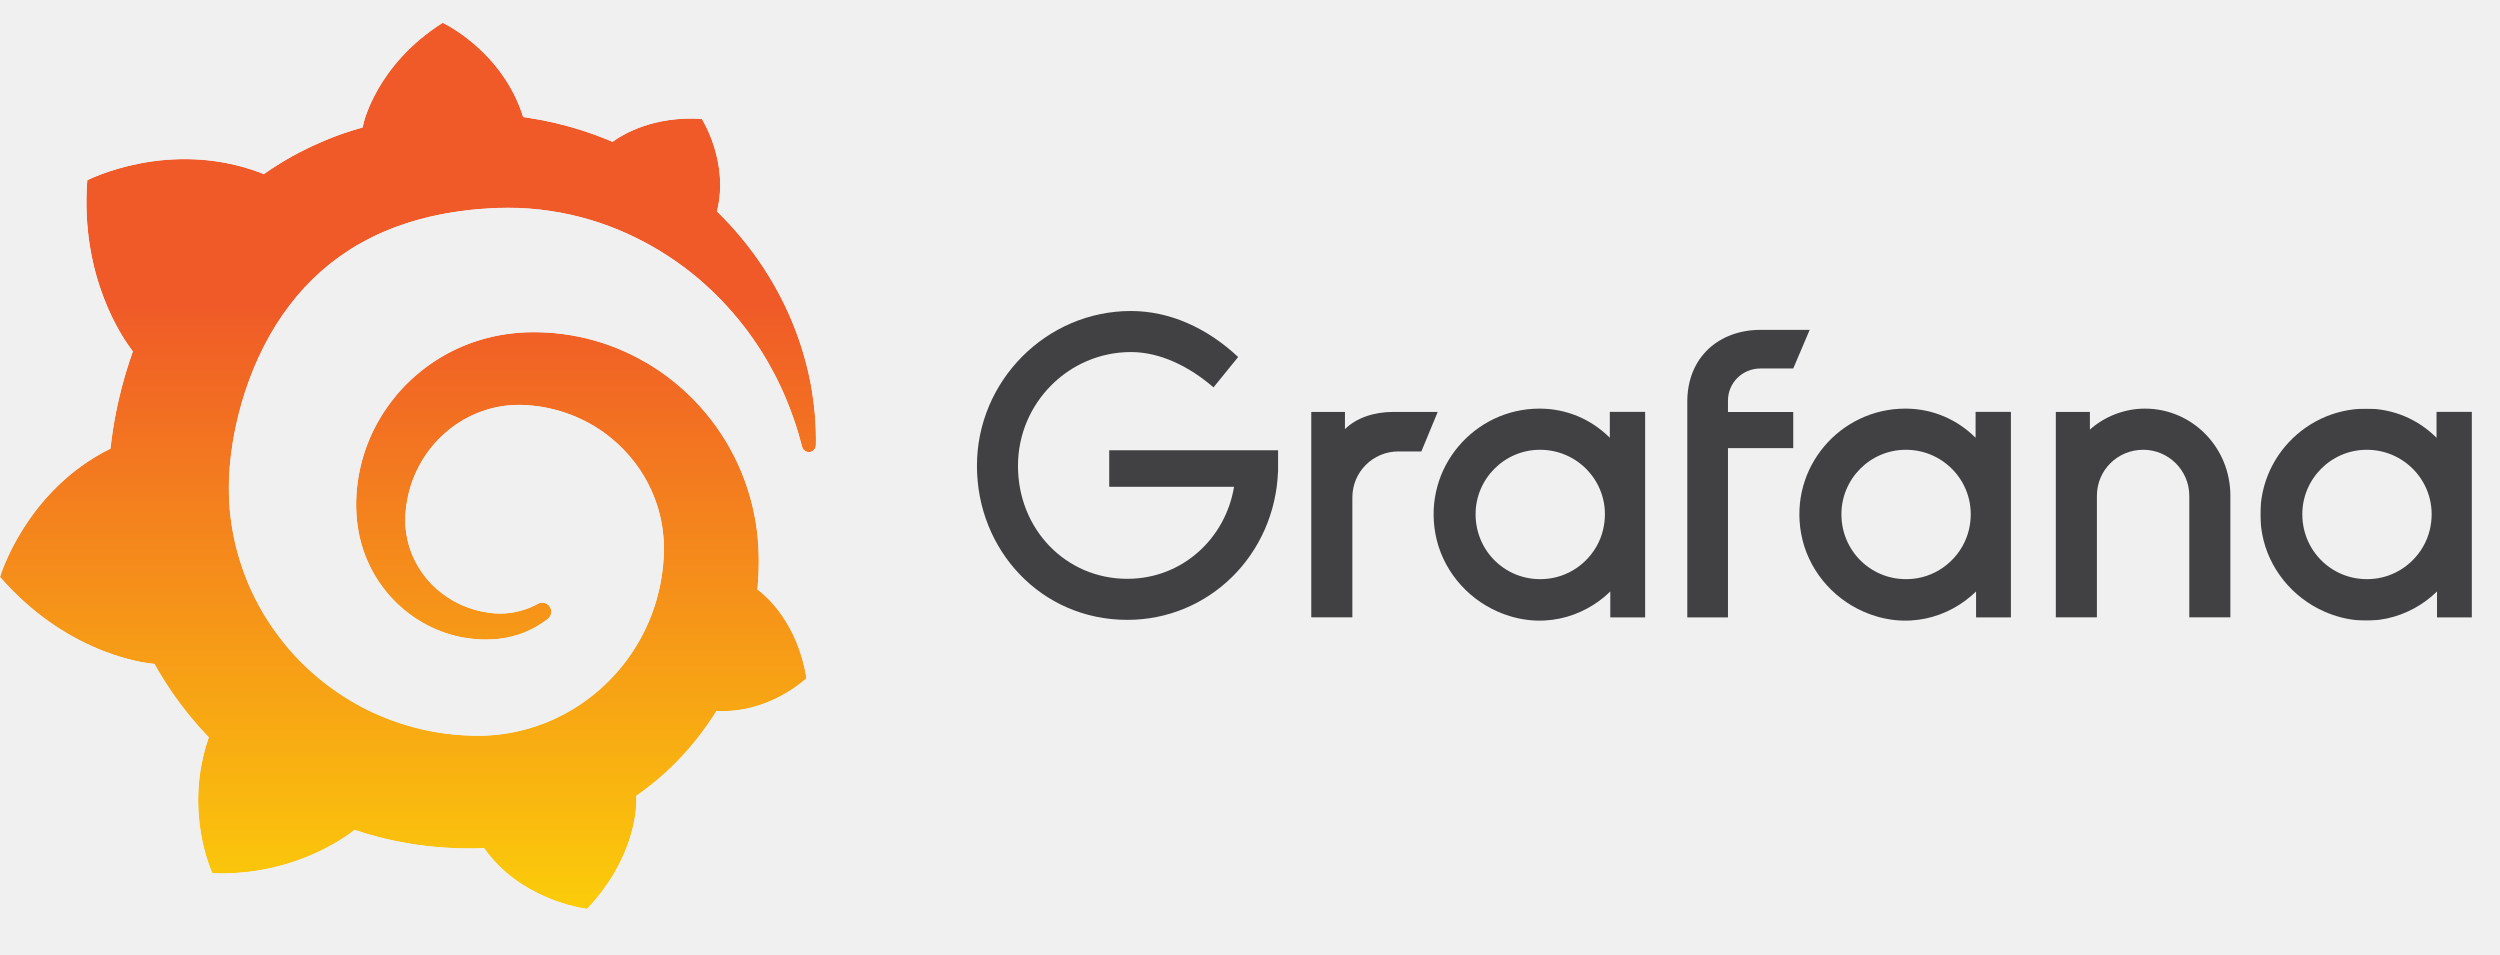
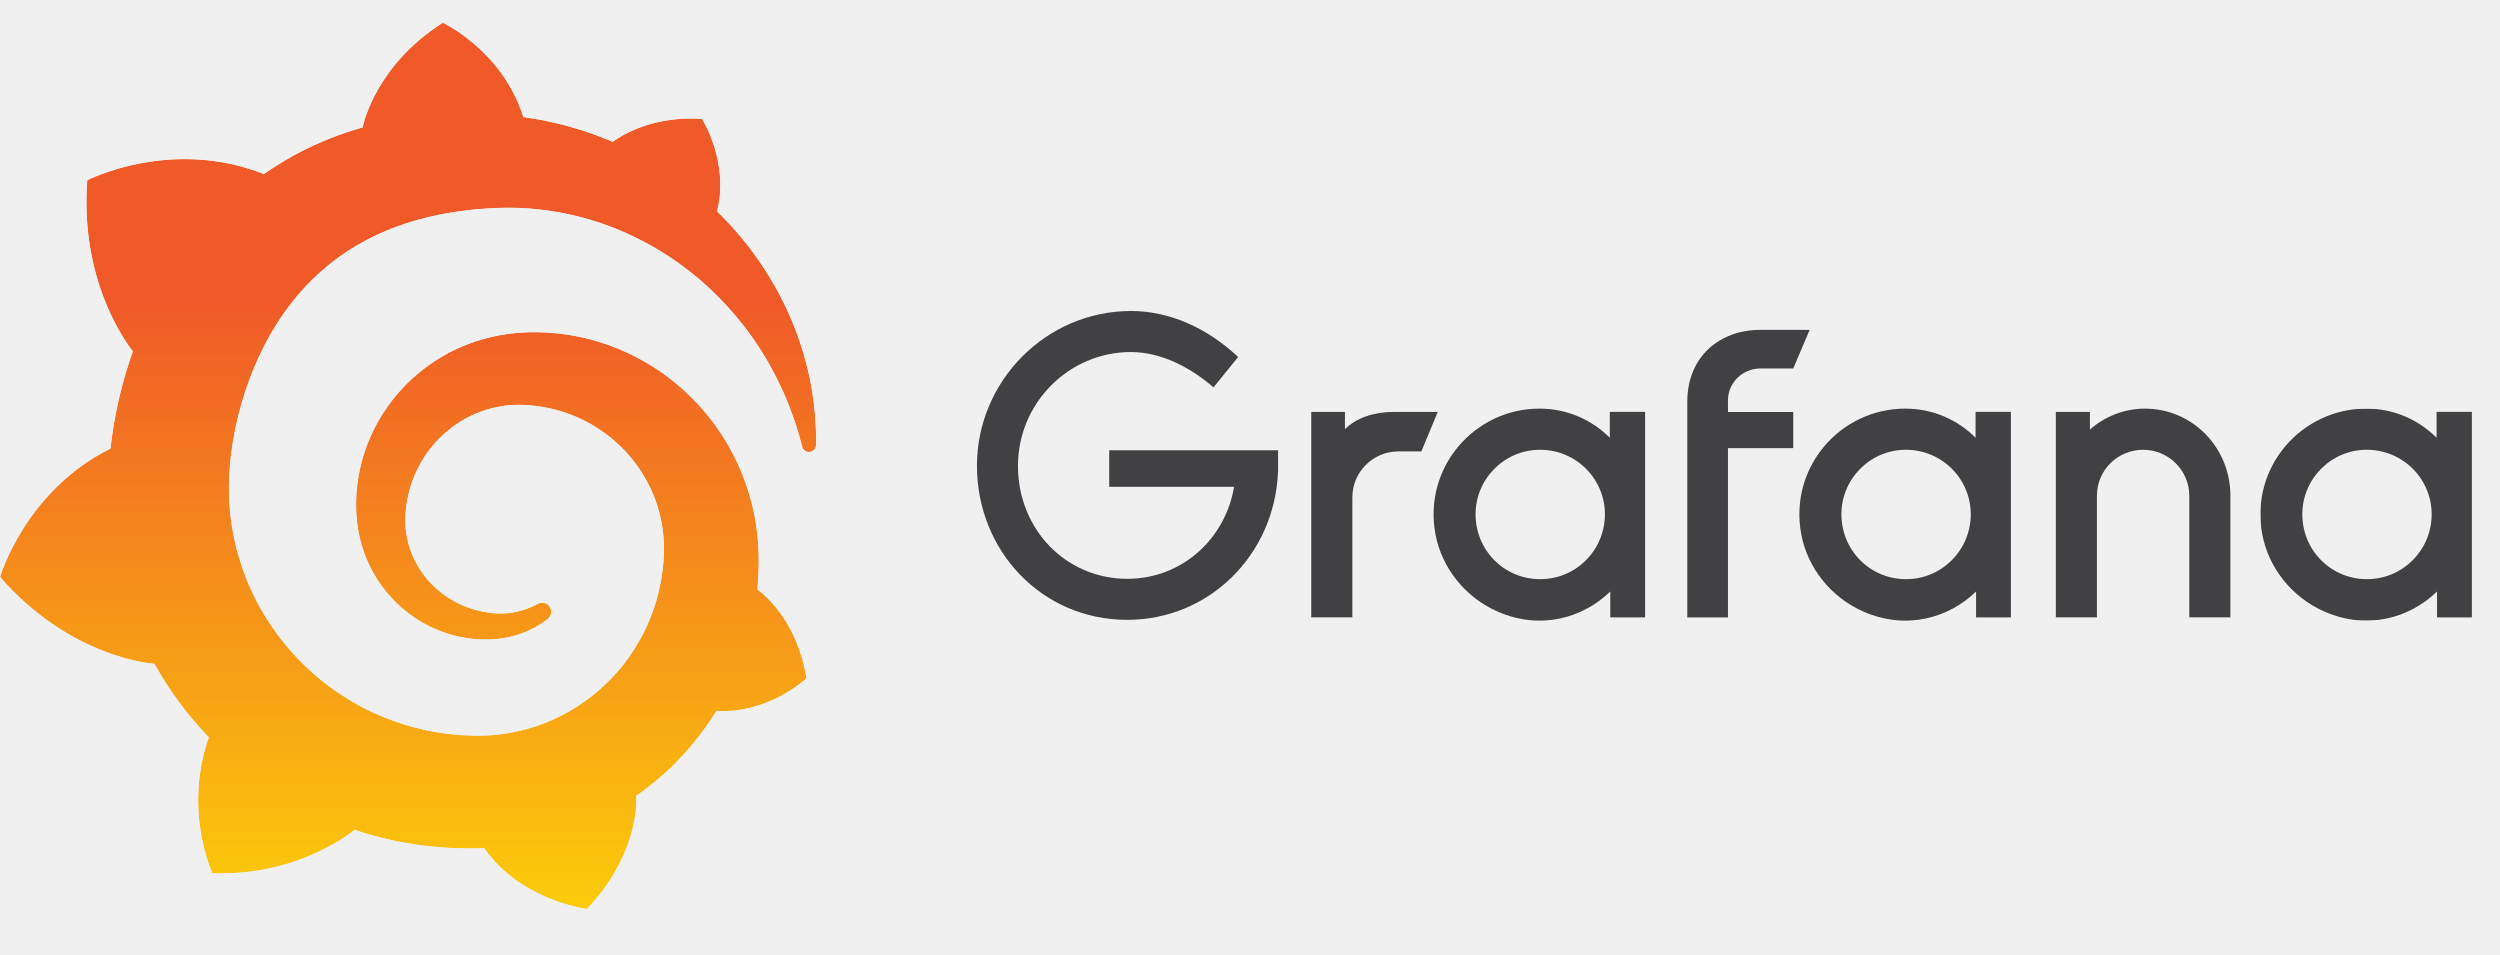
- <svg xmlns="http://www.w3.org/2000/svg" xmlns:xlink="http://www.w3.org/1999/xlink" width="110px" height="42px" viewBox="0 0 110 42" version="1.1">
-   <defs>
-     <polygon id="path-1" points="0.19 0.046 9.499 0.046 9.499 9.375 0.19 9.375" />
-     <path d="M15.989,4.489 L15.989,4.489 C15.989,4.489 15.975,4.546 15.958,4.642 L15.958,4.642 C15.795,4.688 15.633,4.734 15.47,4.787 L15.47,4.787 C15.245,4.855 15.024,4.937 14.799,5.017 L14.799,5.017 C14.578,5.103 14.353,5.19 14.134,5.288 L14.134,5.288 C13.691,5.477 13.253,5.691 12.824,5.931 L12.824,5.931 C12.409,6.164 12,6.421 11.603,6.699 L11.603,6.699 C11.546,6.671 11.501,6.652 11.501,6.652 L11.501,6.652 C7.444,5.102 3.84,6.967 3.84,6.967 L3.84,6.967 C3.511,11.283 5.461,14.004 5.846,14.497 L5.846,14.497 C5.751,14.763 5.661,15.033 5.578,15.305 L5.578,15.305 C5.279,16.284 5.054,17.288 4.915,18.325 L4.915,18.325 C4.895,18.474 4.878,18.625 4.86,18.775 L4.86,18.775 C1.112,20.627 0,24.422 0,24.422 L0,24.422 C3.13,28.021 6.778,28.245 6.778,28.245 L6.778,28.245 C6.782,28.243 6.784,28.239 6.788,28.237 L6.788,28.237 C7.252,29.065 7.788,29.854 8.393,30.588 L8.393,30.588 C8.645,30.895 8.912,31.192 9.187,31.48 L9.187,31.48 C8.047,34.743 9.348,37.458 9.348,37.458 L9.348,37.458 C12.832,37.589 15.12,35.933 15.602,35.552 L15.602,35.552 C15.948,35.669 16.301,35.773 16.655,35.865 L16.655,35.865 C17.725,36.14 18.821,36.303 19.918,36.35 L19.918,36.35 C20.191,36.362 20.465,36.367 20.737,36.366 L20.737,36.366 L20.871,36.366 L20.957,36.364 L21.129,36.358 L21.299,36.35 L21.303,36.356 C22.872,38.594 25.581,38.995 25.814,39.026 L25.814,39.026 L25.832,39.026 C27.884,36.862 28.001,34.716 28.001,34.251 L28.001,34.251 L28.001,34.221 C28.001,34.181 27.999,34.156 27.999,34.156 L27.999,34.156 C27.997,34.123 27.997,34.091 27.993,34.056 L27.993,34.056 C28.424,33.755 28.835,33.43 29.225,33.081 L29.225,33.081 C30.047,32.337 30.765,31.492 31.36,30.578 L31.36,30.578 C31.417,30.492 31.471,30.406 31.524,30.317 L31.524,30.317 C33.848,30.451 35.486,28.879 35.486,28.879 L35.486,28.879 C35.1,26.458 33.721,25.277 33.433,25.054 L33.433,25.054 C33.38,25.013 33.346,24.987 33.326,24.971 L33.326,24.971 C33.339,24.828 33.353,24.686 33.36,24.544 L33.36,24.544 C33.378,24.283 33.384,24.021 33.386,23.762 L33.386,23.762 L33.384,23.569 L33.382,23.471 L33.382,23.422 C33.382,23.355 33.38,23.381 33.38,23.355 L33.38,23.355 L33.372,23.193 L33.36,22.974 C33.357,22.897 33.35,22.833 33.345,22.764 L33.345,22.764 C33.339,22.698 33.333,22.629 33.325,22.563 L33.325,22.563 L33.302,22.361 L33.274,22.161 C33.235,21.895 33.184,21.631 33.123,21.371 L33.123,21.371 C32.881,20.327 32.474,19.337 31.935,18.446 L31.935,18.446 C31.397,17.556 30.728,16.767 29.974,16.103 L29.974,16.103 C29.221,15.438 28.375,14.904 27.488,14.505 L27.488,14.505 C26.602,14.105 25.67,13.849 24.742,13.731 L24.742,13.731 C24.278,13.67 23.817,13.647 23.359,13.653 L23.359,13.653 L23.188,13.657 L23.145,13.659 C23.133,13.659 23.081,13.661 23.086,13.661 L23.086,13.661 L23.016,13.665 L22.846,13.677 C22.781,13.681 22.715,13.686 22.658,13.692 L22.658,13.692 C22.423,13.716 22.19,13.747 21.959,13.79 L21.959,13.79 C21.039,13.962 20.17,14.295 19.405,14.753 L19.405,14.753 C18.639,15.211 17.974,15.784 17.432,16.434 L17.432,16.434 C16.892,17.082 16.471,17.801 16.181,18.544 L16.181,18.544 C15.891,19.288 15.729,20.055 15.684,20.801 L15.684,20.801 C15.672,20.987 15.668,21.173 15.672,21.357 L15.672,21.357 C15.672,21.402 15.674,21.449 15.676,21.494 L15.676,21.494 L15.682,21.643 C15.688,21.733 15.696,21.821 15.703,21.909 L15.703,21.909 C15.741,22.287 15.809,22.649 15.911,22.999 L15.911,22.999 C16.113,23.698 16.437,24.33 16.837,24.866 L16.837,24.866 C17.236,25.405 17.714,25.849 18.22,26.195 L18.22,26.195 C18.727,26.542 19.269,26.791 19.806,26.949 L19.806,26.949 C20.344,27.107 20.879,27.176 21.382,27.174 L21.382,27.174 C21.444,27.174 21.507,27.172 21.57,27.17 L21.57,27.17 C21.603,27.17 21.636,27.166 21.669,27.166 L21.669,27.166 L21.769,27.16 C21.822,27.155 21.877,27.15 21.93,27.145 L21.93,27.145 C21.941,27.145 21.959,27.141 21.975,27.139 L21.975,27.139 L22.023,27.133 C22.057,27.129 22.088,27.123 22.122,27.119 L22.122,27.119 C22.188,27.111 22.245,27.098 22.303,27.088 L22.303,27.088 C22.362,27.076 22.421,27.064 22.48,27.049 L22.48,27.049 C22.595,27.023 22.707,26.988 22.818,26.955 L22.818,26.955 C23.038,26.883 23.243,26.794 23.435,26.697 L23.435,26.697 C23.627,26.599 23.803,26.487 23.967,26.371 L23.967,26.371 C24.014,26.338 24.059,26.303 24.104,26.268 L24.104,26.268 C24.281,26.131 24.308,25.872 24.167,25.7 L24.167,25.7 C24.044,25.549 23.832,25.51 23.664,25.604 L23.664,25.604 C23.623,25.628 23.58,25.649 23.537,25.671 L23.537,25.671 C23.39,25.741 23.237,25.808 23.075,25.861 L23.075,25.861 C22.912,25.911 22.744,25.955 22.568,25.986 L22.568,25.986 C22.48,25.998 22.392,26.012 22.301,26.019 L22.301,26.019 C22.256,26.025 22.211,26.027 22.165,26.027 L22.165,26.027 C22.12,26.029 22.071,26.033 22.03,26.031 L22.03,26.031 C21.986,26.031 21.943,26.029 21.898,26.029 L21.898,26.029 C21.844,26.027 21.789,26.023 21.734,26.021 L21.734,26.021 C21.734,26.021 21.707,26.021 21.728,26.019 L21.728,26.019 L21.71,26.018 L21.673,26.013 C21.648,26.012 21.624,26.01 21.599,26.006 L21.599,26.006 C21.55,26 21.501,25.994 21.452,25.986 L21.452,25.986 C21.059,25.931 20.659,25.816 20.276,25.641 L20.276,25.641 C19.89,25.467 19.522,25.228 19.189,24.929 L19.189,24.929 C18.857,24.632 18.567,24.271 18.34,23.864 L18.34,23.864 C18.113,23.459 17.954,23.007 17.88,22.533 L17.88,22.533 C17.843,22.296 17.827,22.052 17.833,21.813 L17.833,21.813 C17.837,21.747 17.839,21.682 17.843,21.615 L17.843,21.615 C17.843,21.633 17.845,21.605 17.845,21.604 L17.845,21.604 L17.847,21.58 L17.851,21.531 C17.853,21.498 17.857,21.467 17.86,21.433 L17.86,21.433 C17.874,21.304 17.894,21.173 17.917,21.046 L17.917,21.046 C18.099,20.014 18.616,19.008 19.415,18.243 L19.415,18.243 C19.614,18.053 19.829,17.875 20.058,17.718 L20.058,17.718 C20.287,17.562 20.532,17.421 20.786,17.303 L20.786,17.303 C21.041,17.186 21.307,17.09 21.579,17.016 L21.579,17.016 C21.851,16.943 22.131,16.894 22.415,16.869 L22.415,16.869 C22.556,16.857 22.699,16.851 22.842,16.851 L22.842,16.851 C22.879,16.851 22.908,16.853 22.938,16.853 L22.938,16.853 L23.053,16.857 L23.126,16.859 C23.155,16.859 23.126,16.859 23.139,16.861 L23.139,16.861 L23.168,16.863 L23.284,16.871 C23.591,16.896 23.899,16.939 24.2,17.008 L24.2,17.008 C24.805,17.143 25.392,17.364 25.94,17.667 L25.94,17.667 C27.036,18.274 27.97,19.224 28.543,20.368 L28.543,20.368 C28.833,20.938 29.033,21.553 29.135,22.187 L29.135,22.187 C29.158,22.345 29.178,22.506 29.191,22.667 L29.191,22.667 L29.201,22.788 L29.207,22.909 C29.209,22.95 29.209,22.989 29.211,23.03 L29.211,23.03 C29.211,23.07 29.213,23.115 29.213,23.144 L29.213,23.144 L29.213,23.248 L29.211,23.365 C29.207,23.444 29.201,23.571 29.197,23.649 L29.197,23.649 C29.183,23.823 29.17,23.999 29.146,24.174 L29.146,24.174 C29.125,24.346 29.096,24.518 29.064,24.69 L29.064,24.69 C29.029,24.861 28.994,25.031 28.949,25.199 L28.949,25.199 C28.865,25.538 28.755,25.869 28.628,26.193 L28.628,26.193 C28.371,26.843 28.029,27.46 27.616,28.029 L27.616,28.029 C26.788,29.167 25.658,30.096 24.374,30.68 L24.374,30.68 C23.732,30.969 23.055,31.182 22.358,31.298 L22.358,31.298 C22.01,31.357 21.658,31.392 21.305,31.404 L21.305,31.404 L21.241,31.406 L21.184,31.406 L21.071,31.408 L20.896,31.408 L20.81,31.408 C20.859,31.408 20.802,31.408 20.804,31.406 L20.804,31.406 L20.769,31.404 C20.579,31.4 20.391,31.39 20.203,31.376 L20.203,31.376 C19.45,31.32 18.704,31.187 17.982,30.975 L17.982,30.975 C17.26,30.766 16.559,30.486 15.895,30.134 L15.895,30.134 C14.57,29.425 13.386,28.454 12.458,27.284 L12.458,27.284 C11.992,26.7 11.585,26.074 11.249,25.414 L11.249,25.414 C10.912,24.755 10.648,24.064 10.452,23.357 L10.452,23.357 C10.258,22.651 10.137,21.927 10.09,21.198 L10.09,21.198 L10.082,21.062 L10.08,21.028 L10.08,20.999 L10.078,20.938 L10.074,20.819 L10.072,20.789 L10.072,20.748 L10.072,20.664 L10.071,20.494 L10.071,20.461 L10.071,20.449 L10.071,20.382 C10.071,20.294 10.074,20.204 10.076,20.116 L10.076,20.116 C10.09,19.756 10.119,19.386 10.166,19.016 L10.166,19.016 C10.213,18.646 10.274,18.274 10.35,17.904 L10.35,17.904 C10.427,17.536 10.517,17.17 10.618,16.812 L10.618,16.812 C10.824,16.094 11.08,15.397 11.384,14.739 L11.384,14.739 C11.992,13.422 12.791,12.261 13.75,11.326 L13.75,11.326 C13.989,11.091 14.237,10.87 14.496,10.662 L14.496,10.662 C14.754,10.455 15.022,10.263 15.298,10.083 L15.298,10.083 C15.572,9.901 15.856,9.736 16.148,9.584 L16.148,9.584 C16.293,9.505 16.441,9.437 16.59,9.364 L16.59,9.364 C16.665,9.331 16.741,9.298 16.815,9.265 L16.815,9.265 C16.89,9.231 16.966,9.198 17.042,9.169 L17.042,9.169 C17.345,9.04 17.659,8.932 17.972,8.83 L17.972,8.83 C18.052,8.807 18.131,8.781 18.209,8.758 L18.209,8.758 C18.287,8.733 18.369,8.714 18.448,8.691 L18.448,8.691 C18.606,8.646 18.769,8.609 18.929,8.568 L18.929,8.568 C19.01,8.546 19.092,8.533 19.172,8.515 L19.172,8.515 C19.254,8.498 19.334,8.48 19.416,8.464 L19.416,8.464 C19.499,8.449 19.581,8.435 19.661,8.419 L19.661,8.419 L19.784,8.398 L19.908,8.378 C19.99,8.366 20.072,8.353 20.154,8.341 L20.154,8.341 C20.246,8.325 20.34,8.317 20.432,8.304 L20.432,8.304 C20.509,8.294 20.632,8.28 20.708,8.27 L20.708,8.27 C20.767,8.265 20.824,8.259 20.883,8.253 L20.883,8.253 L20.998,8.241 L21.056,8.235 L21.125,8.231 C21.219,8.225 21.311,8.22 21.405,8.214 L21.405,8.214 L21.544,8.204 C21.544,8.204 21.595,8.202 21.55,8.202 L21.55,8.202 L21.579,8.2 L21.638,8.198 C21.718,8.194 21.797,8.19 21.877,8.186 L21.877,8.186 C22.194,8.177 22.509,8.177 22.82,8.186 L22.82,8.186 C23.445,8.212 24.057,8.28 24.652,8.39 L24.652,8.39 C25.844,8.611 26.966,8.995 27.98,9.496 L27.98,9.496 C28.995,9.993 29.906,10.604 30.697,11.267 L30.697,11.267 C30.745,11.308 30.794,11.351 30.843,11.392 L30.843,11.392 C30.892,11.436 30.939,11.476 30.986,11.519 L30.986,11.519 C31.082,11.604 31.174,11.692 31.266,11.776 L31.266,11.776 C31.358,11.862 31.446,11.95 31.536,12.036 L31.536,12.036 C31.622,12.125 31.71,12.211 31.794,12.301 L31.794,12.301 C32.129,12.655 32.44,13.015 32.72,13.377 L32.72,13.377 C33.282,14.099 33.73,14.827 34.088,15.516 L34.088,15.516 C34.112,15.559 34.134,15.602 34.155,15.646 L34.155,15.646 C34.177,15.689 34.198,15.732 34.218,15.775 L34.218,15.775 C34.259,15.859 34.302,15.943 34.339,16.027 L34.339,16.027 C34.378,16.111 34.417,16.194 34.454,16.276 L34.454,16.276 C34.49,16.358 34.525,16.44 34.56,16.519 L34.56,16.519 C34.693,16.842 34.815,17.147 34.914,17.439 L34.914,17.439 C35.079,17.906 35.198,18.329 35.292,18.695 L35.292,18.695 C35.33,18.842 35.468,18.94 35.619,18.926 L35.619,18.926 C35.776,18.912 35.895,18.783 35.899,18.626 L35.899,18.626 C35.907,18.233 35.897,17.769 35.852,17.241 L35.852,17.241 C35.793,16.587 35.682,15.83 35.46,14.998 L35.46,14.998 C35.243,14.166 34.92,13.256 34.451,12.31 L34.451,12.31 C33.979,11.367 33.364,10.384 32.565,9.435 L32.565,9.435 C32.255,9.063 31.914,8.695 31.546,8.337 L31.546,8.337 C32.094,6.157 30.878,4.266 30.878,4.266 L30.878,4.266 C28.78,4.135 27.445,4.917 26.95,5.276 L26.95,5.276 C26.868,5.24 26.784,5.205 26.7,5.17 L26.7,5.17 C26.342,5.025 25.975,4.89 25.598,4.771 L25.598,4.771 C25.22,4.651 24.834,4.542 24.441,4.45 L24.441,4.45 C24.045,4.358 23.644,4.279 23.235,4.217 L23.235,4.217 C23.163,4.207 23.092,4.197 23.02,4.186 L23.02,4.186 C22.108,1.261 19.479,0.038 19.479,0.038 L19.479,0.038 C16.547,1.888 15.989,4.489 15.989,4.489 M33.403,25.033 C33.388,25.021 33.376,25.013 33.376,25.013 L33.376,25.013 C33.362,25.004 33.345,24.991 33.325,24.98 L33.325,24.98 C33.325,24.977 33.326,24.974 33.326,24.972 L33.326,24.972 C33.334,24.978 33.344,24.986 33.353,24.993 L33.353,24.993 C33.379,25.013 33.405,25.033 33.404,25.033 L33.404,25.033 C33.404,25.033 33.404,25.033 33.403,25.033" id="path-3" />
-     <linearGradient x1="50.005%" y1="122.496%" x2="50.005%" y2="31.117%" id="linearGradient-5">
-       <stop stop-color="#FFF200" offset="0%" />
-       <stop stop-color="#F05928" offset="100%" />
-     </linearGradient>
-   </defs>
-   <g id="Home" stroke="none" stroke-width="1" fill="none" fill-rule="evenodd">
-     <g id="methodologie" transform="translate(-1040, -7950)">
-       <g id="logo_grafana" transform="translate(1040, 7950.712)">
-         <g id="Group-16" transform="translate(42.98685, 12.69611)">
-           <path d="M13.246,7.34 C13.103,11.008 10.21,13.866 6.614,13.866 C2.82,13.866 -0.001,10.793 -0.001,7.089 C-0.001,3.349 3.053,0.276 6.775,0.276 C8.456,0.276 10.101,0.999 11.492,2.3 L10.407,3.636 C9.34,2.714 8.057,2.082 6.775,2.082 C4.045,2.082 1.804,4.323 1.804,7.089 C1.804,9.889 3.918,12.06 6.612,12.06 C9.034,12.06 10.933,10.288 11.311,8.012 L5.819,8.012 L5.819,6.403 L13.249,6.403 L13.249,7.34 L13.246,7.34 Z" id="Fill-1" fill="#414042" />
-           <path d="M19.553,6.455 L18.54,6.455 C17.422,6.455 16.517,7.361 16.517,8.477 L16.517,13.754 L14.709,13.754 L14.709,4.716 L16.191,4.716 L16.191,5.475 C16.678,4.988 17.455,4.716 18.323,4.716 L20.273,4.716 L19.553,6.455 Z" id="Fill-3" fill="#414042" />
-           <path d="M27.552,9.887 C27.98,8.05 26.589,6.382 24.776,6.382 C23.203,6.382 21.939,7.664 21.939,9.219 C21.939,10.977 23.485,12.337 25.283,12.032 C26.389,11.842 27.299,10.983 27.552,9.887 L27.552,9.887 Z M29.402,13.757 L27.866,13.757 L27.866,12.617 C26.677,13.777 24.804,14.335 22.905,13.5 C21.499,12.881 20.452,11.599 20.172,10.086 C19.634,7.164 21.882,4.571 24.755,4.571 C25.964,4.571 27.05,5.058 27.845,5.854 L27.845,4.714 L29.399,4.714 L29.399,13.757 L29.402,13.757 Z" id="Fill-5" fill="#414042" />
-           <path d="M33.044,4.214 L33.044,4.719 L35.916,4.719 L35.916,6.31 L33.044,6.31 L33.044,13.757 L31.254,13.757 L31.254,4.268 C31.254,2.279 32.681,1.106 34.471,1.106 L36.639,1.106 L35.916,2.805 L34.474,2.805 C33.679,2.805 33.044,3.437 33.044,4.214" id="Fill-7" fill="#414042" />
-           <path d="M43.649,9.887 C44.076,8.05 42.685,6.382 40.872,6.382 C39.299,6.382 38.035,7.664 38.035,9.219 C38.035,10.977 39.582,12.337 41.38,12.032 C42.483,11.842 43.395,10.983 43.649,9.887 L43.649,9.887 Z M45.495,13.757 L43.96,13.757 L43.96,12.617 C42.771,13.777 40.898,14.335 38.999,13.5 C37.593,12.881 36.546,11.599 36.266,10.086 C35.727,7.164 37.976,4.571 40.849,4.571 C42.058,4.571 43.144,5.058 43.939,5.854 L43.939,4.714 L45.493,4.714 L45.493,13.757 L45.495,13.757 Z" id="Fill-9" fill="#414042" />
-           <path d="M55.15,8.405 L55.15,13.754 L53.342,13.754 L53.342,8.405 C53.342,7.283 52.42,6.382 51.319,6.382 C50.179,6.382 49.277,7.286 49.277,8.405 L49.277,13.754 L47.469,13.754 L47.469,4.716 L48.969,4.716 L48.969,5.494 C49.619,4.916 50.487,4.571 51.391,4.571 C53.487,4.574 55.15,6.291 55.15,8.405" id="Fill-11" fill="#414042" />
-           <g id="Group-15" transform="translate(56.27884, 4.524932)">
-             <mask id="mask-2" fill="white">
-               <use xlink:href="#path-1" />
-             </mask>
-             <g id="Clip-14" />
-             <path d="M7.65,5.362 C8.077,3.525 6.686,1.857 4.873,1.857 C3.3,1.857 2.036,3.139 2.036,4.694 C2.036,6.452 3.583,7.812 5.381,7.507 C6.484,7.317 7.396,6.458 7.65,5.362 L7.65,5.362 Z M9.499,9.232 L7.963,9.232 L7.963,8.092 C6.774,9.252 4.901,9.81 3.003,8.975 C1.596,8.356 0.55,7.074 0.27,5.561 C-0.269,2.64 1.979,0.046 4.852,0.046 C6.062,0.046 7.147,0.533 7.942,1.329 L7.942,0.189 L9.497,0.189 L9.497,9.232 L9.499,9.232 Z" id="Fill-13" fill="#414042" mask="url(#mask-2)" />
-           </g>
-         </g>
-         <g id="Group-19" transform="translate(0, 0.252548)">
-           <mask id="mask-4" fill="white">
-             <use xlink:href="#path-3" />
-           </mask>
-           <g id="Clip-18" />
-           <path d="M15.989,4.489 L15.989,4.489 C15.989,4.489 15.975,4.546 15.958,4.642 L15.958,4.642 C15.795,4.688 15.633,4.734 15.47,4.787 L15.47,4.787 C15.245,4.855 15.024,4.937 14.799,5.017 L14.799,5.017 C14.578,5.103 14.353,5.19 14.134,5.288 L14.134,5.288 C13.691,5.477 13.253,5.691 12.824,5.931 L12.824,5.931 C12.409,6.164 12,6.421 11.603,6.699 L11.603,6.699 C11.546,6.671 11.501,6.652 11.501,6.652 L11.501,6.652 C7.444,5.102 3.84,6.967 3.84,6.967 L3.84,6.967 C3.511,11.283 5.461,14.004 5.846,14.497 L5.846,14.497 C5.751,14.763 5.661,15.033 5.578,15.305 L5.578,15.305 C5.279,16.284 5.054,17.288 4.915,18.325 L4.915,18.325 C4.895,18.474 4.878,18.625 4.86,18.775 L4.86,18.775 C1.112,20.627 0,24.422 0,24.422 L0,24.422 C3.13,28.021 6.778,28.245 6.778,28.245 L6.778,28.245 C6.782,28.243 6.784,28.239 6.788,28.237 L6.788,28.237 C7.252,29.065 7.788,29.854 8.393,30.588 L8.393,30.588 C8.645,30.895 8.912,31.192 9.187,31.48 L9.187,31.48 C8.047,34.743 9.348,37.458 9.348,37.458 L9.348,37.458 C12.832,37.589 15.12,35.933 15.602,35.552 L15.602,35.552 C15.948,35.669 16.301,35.773 16.655,35.865 L16.655,35.865 C17.725,36.14 18.821,36.303 19.918,36.35 L19.918,36.35 C20.191,36.362 20.465,36.367 20.737,36.366 L20.737,36.366 L20.871,36.366 L20.957,36.364 L21.129,36.358 L21.299,36.35 L21.303,36.356 C22.872,38.594 25.581,38.995 25.814,39.026 L25.814,39.026 L25.832,39.026 C27.884,36.862 28.001,34.716 28.001,34.251 L28.001,34.251 L28.001,34.221 C28.001,34.181 27.999,34.156 27.999,34.156 L27.999,34.156 C27.997,34.123 27.997,34.091 27.993,34.056 L27.993,34.056 C28.424,33.755 28.835,33.43 29.225,33.081 L29.225,33.081 C30.047,32.337 30.765,31.492 31.36,30.578 L31.36,30.578 C31.417,30.492 31.471,30.406 31.524,30.317 L31.524,30.317 C33.848,30.451 35.486,28.879 35.486,28.879 L35.486,28.879 C35.1,26.458 33.721,25.277 33.433,25.054 L33.433,25.054 C33.38,25.013 33.346,24.987 33.326,24.971 L33.326,24.971 C33.339,24.828 33.353,24.686 33.36,24.544 L33.36,24.544 C33.378,24.283 33.384,24.021 33.386,23.762 L33.386,23.762 L33.384,23.569 L33.382,23.471 L33.382,23.422 C33.382,23.355 33.38,23.381 33.38,23.355 L33.38,23.355 L33.372,23.193 L33.36,22.974 C33.357,22.897 33.35,22.833 33.345,22.764 L33.345,22.764 C33.339,22.698 33.333,22.629 33.325,22.563 L33.325,22.563 L33.302,22.361 L33.274,22.161 C33.235,21.895 33.184,21.631 33.123,21.371 L33.123,21.371 C32.881,20.327 32.474,19.337 31.935,18.446 L31.935,18.446 C31.397,17.556 30.728,16.767 29.974,16.103 L29.974,16.103 C29.221,15.438 28.375,14.904 27.488,14.505 L27.488,14.505 C26.602,14.105 25.67,13.849 24.742,13.731 L24.742,13.731 C24.278,13.67 23.817,13.647 23.359,13.653 L23.359,13.653 L23.188,13.657 L23.145,13.659 C23.133,13.659 23.081,13.661 23.086,13.661 L23.086,13.661 L23.016,13.665 L22.846,13.677 C22.781,13.681 22.715,13.686 22.658,13.692 L22.658,13.692 C22.423,13.716 22.19,13.747 21.959,13.79 L21.959,13.79 C21.039,13.962 20.17,14.295 19.405,14.753 L19.405,14.753 C18.639,15.211 17.974,15.784 17.432,16.434 L17.432,16.434 C16.892,17.082 16.471,17.801 16.181,18.544 L16.181,18.544 C15.891,19.288 15.729,20.055 15.684,20.801 L15.684,20.801 C15.672,20.987 15.668,21.173 15.672,21.357 L15.672,21.357 C15.672,21.402 15.674,21.449 15.676,21.494 L15.676,21.494 L15.682,21.643 C15.688,21.733 15.696,21.821 15.703,21.909 L15.703,21.909 C15.741,22.287 15.809,22.649 15.911,22.999 L15.911,22.999 C16.113,23.698 16.437,24.33 16.837,24.866 L16.837,24.866 C17.236,25.405 17.714,25.849 18.22,26.195 L18.22,26.195 C18.727,26.542 19.269,26.791 19.806,26.949 L19.806,26.949 C20.344,27.107 20.879,27.176 21.382,27.174 L21.382,27.174 C21.444,27.174 21.507,27.172 21.57,27.17 L21.57,27.17 C21.603,27.17 21.636,27.166 21.669,27.166 L21.669,27.166 L21.769,27.16 C21.822,27.155 21.877,27.15 21.93,27.145 L21.93,27.145 C21.941,27.145 21.959,27.141 21.975,27.139 L21.975,27.139 L22.023,27.133 C22.057,27.129 22.088,27.123 22.122,27.119 L22.122,27.119 C22.188,27.111 22.245,27.098 22.303,27.088 L22.303,27.088 C22.362,27.076 22.421,27.064 22.48,27.049 L22.48,27.049 C22.595,27.023 22.707,26.988 22.818,26.955 L22.818,26.955 C23.038,26.883 23.243,26.794 23.435,26.697 L23.435,26.697 C23.627,26.599 23.803,26.487 23.967,26.371 L23.967,26.371 C24.014,26.338 24.059,26.303 24.104,26.268 L24.104,26.268 C24.281,26.131 24.308,25.872 24.167,25.7 L24.167,25.7 C24.044,25.549 23.832,25.51 23.664,25.604 L23.664,25.604 C23.623,25.628 23.58,25.649 23.537,25.671 L23.537,25.671 C23.39,25.741 23.237,25.808 23.075,25.861 L23.075,25.861 C22.912,25.911 22.744,25.955 22.568,25.986 L22.568,25.986 C22.48,25.998 22.392,26.012 22.301,26.019 L22.301,26.019 C22.256,26.025 22.211,26.027 22.165,26.027 L22.165,26.027 C22.12,26.029 22.071,26.033 22.03,26.031 L22.03,26.031 C21.986,26.031 21.943,26.029 21.898,26.029 L21.898,26.029 C21.844,26.027 21.789,26.023 21.734,26.021 L21.734,26.021 C21.734,26.021 21.707,26.021 21.728,26.019 L21.728,26.019 L21.71,26.018 L21.673,26.013 C21.648,26.012 21.624,26.01 21.599,26.006 L21.599,26.006 C21.55,26 21.501,25.994 21.452,25.986 L21.452,25.986 C21.059,25.931 20.659,25.816 20.276,25.641 L20.276,25.641 C19.89,25.467 19.522,25.228 19.189,24.929 L19.189,24.929 C18.857,24.632 18.567,24.271 18.34,23.864 L18.34,23.864 C18.113,23.459 17.954,23.007 17.88,22.533 L17.88,22.533 C17.843,22.296 17.827,22.052 17.833,21.813 L17.833,21.813 C17.837,21.747 17.839,21.682 17.843,21.615 L17.843,21.615 C17.843,21.633 17.845,21.605 17.845,21.604 L17.845,21.604 L17.847,21.58 L17.851,21.531 C17.853,21.498 17.857,21.467 17.86,21.433 L17.86,21.433 C17.874,21.304 17.894,21.173 17.917,21.046 L17.917,21.046 C18.099,20.014 18.616,19.008 19.415,18.243 L19.415,18.243 C19.614,18.053 19.829,17.875 20.058,17.718 L20.058,17.718 C20.287,17.562 20.532,17.421 20.786,17.303 L20.786,17.303 C21.041,17.186 21.307,17.09 21.579,17.016 L21.579,17.016 C21.851,16.943 22.131,16.894 22.415,16.869 L22.415,16.869 C22.556,16.857 22.699,16.851 22.842,16.851 L22.842,16.851 C22.879,16.851 22.908,16.853 22.938,16.853 L22.938,16.853 L23.053,16.857 L23.126,16.859 C23.155,16.859 23.126,16.859 23.139,16.861 L23.139,16.861 L23.168,16.863 L23.284,16.871 C23.591,16.896 23.899,16.939 24.2,17.008 L24.2,17.008 C24.805,17.143 25.392,17.364 25.94,17.667 L25.94,17.667 C27.036,18.274 27.97,19.224 28.543,20.368 L28.543,20.368 C28.833,20.938 29.033,21.553 29.135,22.187 L29.135,22.187 C29.158,22.345 29.178,22.506 29.191,22.667 L29.191,22.667 L29.201,22.788 L29.207,22.909 C29.209,22.95 29.209,22.989 29.211,23.03 L29.211,23.03 C29.211,23.07 29.213,23.115 29.213,23.144 L29.213,23.144 L29.213,23.248 L29.211,23.365 C29.207,23.444 29.201,23.571 29.197,23.649 L29.197,23.649 C29.183,23.823 29.17,23.999 29.146,24.174 L29.146,24.174 C29.125,24.346 29.096,24.518 29.064,24.69 L29.064,24.69 C29.029,24.861 28.994,25.031 28.949,25.199 L28.949,25.199 C28.865,25.538 28.755,25.869 28.628,26.193 L28.628,26.193 C28.371,26.843 28.029,27.46 27.616,28.029 L27.616,28.029 C26.788,29.167 25.658,30.096 24.374,30.68 L24.374,30.68 C23.732,30.969 23.055,31.182 22.358,31.298 L22.358,31.298 C22.01,31.357 21.658,31.392 21.305,31.404 L21.305,31.404 L21.241,31.406 L21.184,31.406 L21.071,31.408 L20.896,31.408 L20.81,31.408 C20.859,31.408 20.802,31.408 20.804,31.406 L20.804,31.406 L20.769,31.404 C20.579,31.4 20.391,31.39 20.203,31.376 L20.203,31.376 C19.45,31.32 18.704,31.187 17.982,30.975 L17.982,30.975 C17.26,30.766 16.559,30.486 15.895,30.134 L15.895,30.134 C14.57,29.425 13.386,28.454 12.458,27.284 L12.458,27.284 C11.992,26.7 11.585,26.074 11.249,25.414 L11.249,25.414 C10.912,24.755 10.648,24.064 10.452,23.357 L10.452,23.357 C10.258,22.651 10.137,21.927 10.09,21.198 L10.09,21.198 L10.082,21.062 L10.08,21.028 L10.08,20.999 L10.078,20.938 L10.074,20.819 L10.072,20.789 L10.072,20.748 L10.072,20.664 L10.071,20.494 L10.071,20.461 L10.071,20.449 L10.071,20.382 C10.071,20.294 10.074,20.204 10.076,20.116 L10.076,20.116 C10.09,19.756 10.119,19.386 10.166,19.016 L10.166,19.016 C10.213,18.646 10.274,18.274 10.35,17.904 L10.35,17.904 C10.427,17.536 10.517,17.17 10.618,16.812 L10.618,16.812 C10.824,16.094 11.08,15.397 11.384,14.739 L11.384,14.739 C11.992,13.422 12.791,12.261 13.75,11.326 L13.75,11.326 C13.989,11.091 14.237,10.87 14.496,10.662 L14.496,10.662 C14.754,10.455 15.022,10.263 15.298,10.083 L15.298,10.083 C15.572,9.901 15.856,9.736 16.148,9.584 L16.148,9.584 C16.293,9.505 16.441,9.437 16.59,9.364 L16.59,9.364 C16.665,9.331 16.741,9.298 16.815,9.265 L16.815,9.265 C16.89,9.231 16.966,9.198 17.042,9.169 L17.042,9.169 C17.345,9.04 17.659,8.932 17.972,8.83 L17.972,8.83 C18.052,8.807 18.131,8.781 18.209,8.758 L18.209,8.758 C18.287,8.733 18.369,8.714 18.448,8.691 L18.448,8.691 C18.606,8.646 18.769,8.609 18.929,8.568 L18.929,8.568 C19.01,8.546 19.092,8.533 19.172,8.515 L19.172,8.515 C19.254,8.498 19.334,8.48 19.416,8.464 L19.416,8.464 C19.499,8.449 19.581,8.435 19.661,8.419 L19.661,8.419 L19.784,8.398 L19.908,8.378 C19.99,8.366 20.072,8.353 20.154,8.341 L20.154,8.341 C20.246,8.325 20.34,8.317 20.432,8.304 L20.432,8.304 C20.509,8.294 20.632,8.28 20.708,8.27 L20.708,8.27 C20.767,8.265 20.824,8.259 20.883,8.253 L20.883,8.253 L20.998,8.241 L21.056,8.235 L21.125,8.231 C21.219,8.225 21.311,8.22 21.405,8.214 L21.405,8.214 L21.544,8.204 C21.544,8.204 21.595,8.202 21.55,8.202 L21.55,8.202 L21.579,8.2 L21.638,8.198 C21.718,8.194 21.797,8.19 21.877,8.186 L21.877,8.186 C22.194,8.177 22.509,8.177 22.82,8.186 L22.82,8.186 C23.445,8.212 24.057,8.28 24.652,8.39 L24.652,8.39 C25.844,8.611 26.966,8.995 27.98,9.496 L27.98,9.496 C28.995,9.993 29.906,10.604 30.697,11.267 L30.697,11.267 C30.745,11.308 30.794,11.351 30.843,11.392 L30.843,11.392 C30.892,11.436 30.939,11.476 30.986,11.519 L30.986,11.519 C31.082,11.604 31.174,11.692 31.266,11.776 L31.266,11.776 C31.358,11.862 31.446,11.95 31.536,12.036 L31.536,12.036 C31.622,12.125 31.71,12.211 31.794,12.301 L31.794,12.301 C32.129,12.655 32.44,13.015 32.72,13.377 L32.72,13.377 C33.282,14.099 33.73,14.827 34.088,15.516 L34.088,15.516 C34.112,15.559 34.134,15.602 34.155,15.646 L34.155,15.646 C34.177,15.689 34.198,15.732 34.218,15.775 L34.218,15.775 C34.259,15.859 34.302,15.943 34.339,16.027 L34.339,16.027 C34.378,16.111 34.417,16.194 34.454,16.276 L34.454,16.276 C34.49,16.358 34.525,16.44 34.56,16.519 L34.56,16.519 C34.693,16.842 34.815,17.147 34.914,17.439 L34.914,17.439 C35.079,17.906 35.198,18.329 35.292,18.695 L35.292,18.695 C35.33,18.842 35.468,18.94 35.619,18.926 L35.619,18.926 C35.776,18.912 35.895,18.783 35.899,18.626 L35.899,18.626 C35.907,18.233 35.897,17.769 35.852,17.241 L35.852,17.241 C35.793,16.587 35.682,15.83 35.46,14.998 L35.46,14.998 C35.243,14.166 34.92,13.256 34.451,12.31 L34.451,12.31 C33.979,11.367 33.364,10.384 32.565,9.435 L32.565,9.435 C32.255,9.063 31.914,8.695 31.546,8.337 L31.546,8.337 C32.094,6.157 30.878,4.266 30.878,4.266 L30.878,4.266 C28.78,4.135 27.445,4.917 26.95,5.276 L26.95,5.276 C26.868,5.24 26.784,5.205 26.7,5.17 L26.7,5.17 C26.342,5.025 25.975,4.89 25.598,4.771 L25.598,4.771 C25.22,4.651 24.834,4.542 24.441,4.45 L24.441,4.45 C24.045,4.358 23.644,4.279 23.235,4.217 L23.235,4.217 C23.163,4.207 23.092,4.197 23.02,4.186 L23.02,4.186 C22.108,1.261 19.479,0.038 19.479,0.038 L19.479,0.038 C16.547,1.888 15.989,4.489 15.989,4.489 M33.403,25.033 C33.388,25.021 33.376,25.013 33.376,25.013 L33.376,25.013 C33.362,25.004 33.345,24.991 33.325,24.98 L33.325,24.98 C33.325,24.977 33.326,24.974 33.326,24.972 L33.326,24.972 C33.334,24.978 33.344,24.986 33.353,24.993 L33.353,24.993 C33.379,25.013 33.405,25.033 33.404,25.033 L33.404,25.033 C33.404,25.033 33.404,25.033 33.403,25.033" id="Fill-17" fill="url(#linearGradient-5)" mask="url(#mask-4)" />
-         </g>
-       </g>
+ <svg xmlns="http://www.w3.org/2000/svg" height="42" viewBox="0 0 110 42" width="110">
+   <linearGradient id="a" x1="50.005%" x2="50.005%" y1="122.496%" y2="31.117%">
+     <stop offset="0" stop-color="#fff200" />
+     <stop offset="1" stop-color="#f05928" />
+   </linearGradient>
+   <mask id="b" fill="#fff">
+     <path d="m.19.046h9.31v9.329h-9.31z" fill="#fff" fill-rule="evenodd" />
+   </mask>
+   <mask id="c" fill="#fff">
+     <path d="m15.989 4.489h0s-.014.057-.032.153c-.162.047-.325.092-.487.145-.225.068-.446.151-.671.231-.221.086-.446.172-.666.27-.442.189-.881.403-1.309.644-.415.233-.824.49-1.221.767-.057-.027-.102-.047-.102-.047-4.057-1.55-7.661.315-7.661.315-.329 4.316 1.62 7.037 2.006 7.53-.096.266-.186.536-.268.808-.299.979-.524 1.982-.663 3.02-.019.149-.037.299-.055.45-3.748 1.851-4.86 5.647-4.86 5.647 3.13 3.599 6.778 3.822 6.778 3.822.004-.002.006-.006.01-.008.464.828 1 1.617 1.605 2.351.252.307.518.605.794.893-1.141 3.263.161 5.978.161 5.978 3.484.131 5.772-1.525 6.254-1.906.346.117.699.221 1.053.313 1.07.276 2.167.438 3.263.485.274.012.548.018.82.016h.133l.086-.002.172-.006.17-.008.004.006c1.569 2.238 4.277 2.639 4.511 2.67h.018c2.051-2.164 2.169-4.31 2.169-4.774v-.031c0-.039-.002-.065-.002-.065-.002-.033-.002-.065-.006-.1.431-.301.841-.626 1.231-.975.822-.744 1.54-1.589 2.135-2.503.057-.086.111-.173.164-.261 2.323.133 3.962-1.439 3.962-1.439-.385-2.421-1.765-3.601-2.053-3.824-.053-.041-.087-.067-.107-.083.014-.144.027-.286.035-.428.018-.26.023-.523.025-.781l-.002-.193-.002-.098v-.049c0-.067-.002-.041-.002-.067l-.008-.162-.012-.219c-.004-.076-.01-.141-.016-.209-.006-.066-.012-.135-.02-.202l-.023-.202-.027-.2c-.039-.266-.09-.53-.151-.791-.243-1.043-.65-2.034-1.188-2.924-.538-.891-1.208-1.679-1.961-2.343-.753-.665-1.599-1.2-2.486-1.599-.887-.399-1.818-.656-2.746-.773-.464-.061-.926-.084-1.384-.078l-.17.004-.043.002c-.012 0-.065.002-.059.002l-.071.004-.17.012c-.064.004-.131.01-.188.016-.235.023-.468.055-.699.098-.92.172-1.789.505-2.555.963-.765.458-1.431 1.031-1.973 1.681-.54.648-.961 1.366-1.251 2.11-.29.744-.452 1.511-.497 2.257-.012.186-.016.372-.012.556 0 .045.002.092.004.137l.006.149c.006.09.014.178.021.266.037.378.106.74.208 1.09.202.699.526 1.331.926 1.867.399.538.877.983 1.384 1.329.507.346 1.049.595 1.586.753.538.159 1.072.227 1.576.225.063 0 .125-.002.188-.004.033 0 .067-.004.1-.004l.1-.006c.053-.006.108-.01.16-.016.012 0 .03-.004.045-.006l.049-.006c.033-.004.065-.01.098-.014.066-.008.123-.021.182-.031.059-.012.118-.023.176-.039.116-.026.227-.061.339-.094.219-.072.424-.16.617-.258.192-.098.368-.209.532-.325.047-.033.092-.068.137-.104.176-.137.204-.395.063-.568-.123-.151-.335-.19-.503-.096-.041.023-.084.045-.127.067-.147.07-.3.137-.462.19-.162.051-.331.094-.507.125-.088.012-.176.025-.266.033-.045.006-.09.008-.137.008-.045.002-.094.006-.135.004-.043 0-.086-.002-.131-.002-.055-.002-.11-.006-.164-.008s-.027 0-.006-.002l-.018-.002-.037-.004c-.025-.002-.049-.004-.074-.008-.049-.006-.098-.012-.147-.02-.393-.055-.793-.17-1.176-.345-.385-.174-.753-.413-1.086-.712-.333-.297-.622-.658-.849-1.065-.227-.405-.386-.857-.46-1.331-.037-.237-.053-.481-.047-.72.004-.066.006-.131.01-.198 0 .018.002-.01.002-.012l.002-.023.004-.049c.002-.033.006-.065.01-.098.014-.129.033-.26.057-.387.182-1.032.699-2.038 1.497-2.803.2-.19.415-.368.644-.525.229-.156.474-.298.728-.415.255-.117.521-.213.793-.288.272-.072.552-.121.835-.147.141-.012.284-.018.427-.018.037 0 .066.002.096.002l.115.004.072.002c.029 0 0 0 .014.002l.029.002.116.008c.307.025.615.068.916.137.605.135 1.192.356 1.74.66 1.096.607 2.03 1.556 2.603 2.701.29.57.49 1.184.591 1.818.023.158.043.319.057.48l.01.121.006.121c.002.041.002.08.004.121 0 .039.002.084.002.113v.104l-.002.117c-.004.079-.01.206-.014.284-.014.174-.027.35-.051.525-.021.172-.051.344-.082.517-.035.17-.07.341-.115.509-.084.339-.194.67-.321.994-.257.65-.599 1.266-1.012 1.836-.828 1.137-1.957 2.067-3.241 2.65-.642.29-1.319.503-2.016.619-.348.059-.701.094-1.053.106l-.064.002h-.057l-.113.002h-.174-.086c.049 0-.008 0-.006-.002l-.035-.002c-.19-.004-.378-.014-.566-.027-.754-.057-1.499-.19-2.221-.401-.722-.21-1.423-.49-2.087-.842-1.325-.708-2.509-1.679-3.437-2.85-.466-.583-.873-1.21-1.209-1.869-.337-.659-.601-1.35-.797-2.057-.194-.707-.315-1.431-.362-2.159l-.008-.137-.002-.033v-.029l-.002-.061-.004-.119-.002-.029v-.041-.084l-.002-.171v-.033-.012-.066c0-.088.004-.178.006-.266.014-.36.043-.73.09-1.1.047-.37.108-.742.184-1.112.076-.368.166-.734.268-1.092.206-.718.462-1.415.766-2.073.608-1.317 1.407-2.478 2.366-3.413.239-.235.487-.456.746-.664.258-.207.526-.399.802-.579.274-.182.558-.347.85-.499.145-.078.294-.147.442-.219.075-.033.151-.066.225-.1.074-.033.15-.066.227-.096.303-.129.617-.237.93-.339.08-.023.159-.049.237-.072.078-.025.16-.043.239-.066.159-.045.321-.082.482-.123.08-.021.162-.035.243-.053.082-.018.162-.035.245-.051.082-.016.164-.029.245-.045l.123-.021.124-.02c.082-.012.164-.025.246-.037.092-.016.186-.023.278-.037.076-.01.2-.024.276-.033.059-.006.116-.012.174-.018l.115-.012.059-.006.069-.004c.094-.006.186-.012.28-.018l.139-.01s.051-.002.005-.002l.03-.002.059-.002c.08-.004.159-.008.239-.012.317-.01.632-.01.943 0 .624.025 1.237.094 1.832.204 1.192.221 2.314.605 3.328 1.106 1.016.497 1.926 1.108 2.717 1.771.049.041.098.084.146.125.049.043.096.084.143.127.096.084.188.173.28.257.092.086.18.174.27.26.086.089.174.174.258.265.335.354.646.714.926 1.076.562.722 1.01 1.45 1.368 2.139.024.043.045.086.067.129.022.043.043.086.063.129.041.084.084.168.122.252.039.084.078.167.115.249.035.082.071.164.106.243.133.323.254.628.354.92.165.467.284.891.378 1.256.037.147.176.245.327.231.156-.014.276-.143.28-.3.008-.393-.002-.857-.047-1.385-.059-.654-.17-1.411-.391-2.243-.217-.832-.54-1.742-1.01-2.687-.472-.943-1.086-1.926-1.885-2.875-.311-.372-.652-.74-1.02-1.098.548-2.18-.667-4.071-.667-4.071-2.098-.131-3.433.652-3.928 1.01-.082-.036-.167-.071-.251-.106-.358-.145-.724-.28-1.102-.399-.378-.119-.763-.229-1.157-.321-.395-.092-.797-.17-1.206-.233-.072-.01-.143-.02-.215-.031-.912-2.924-3.541-4.148-3.541-4.148-2.932 1.85-3.49 4.451-3.49 4.451m17.414 20.544c-.016-.012-.027-.02-.027-.02-.014-.01-.031-.022-.051-.033 0-.003.001-.006.001-.008.008.007.018.014.027.021.026.02.052.04.051.04s-0-0-.001-.001" fill="#fff" fill-rule="evenodd" />
+   </mask>
+   <g fill="none" fill-rule="evenodd">
+     <g fill="#414042" transform="translate(42.98685 13.40795)">
+       <path d="m13.246 7.34c-.142 3.668-3.036 6.525-6.631 6.525-3.795 0-6.616-3.072-6.616-6.776 0-3.74 3.054-6.813 6.776-6.813 1.681 0 3.326.723 4.717 2.023l-1.085 1.337c-1.067-.922-2.35-1.554-3.632-1.554-2.73 0-4.971 2.241-4.971 5.007 0 2.8 2.114 4.971 4.808 4.971 2.422 0 4.321-1.772 4.699-4.048h-5.492v-1.609h7.429v.938z" />
+       <path d="m19.553 6.455h-1.013c-1.119 0-2.023.907-2.023 2.023v5.277h-1.808v-9.038h1.482v.759c.487-.487 1.264-.759 2.132-.759h1.951z" />
+       <path d="m27.552 9.887c.427-1.837-.964-3.505-2.777-3.505-1.572 0-2.837 1.282-2.837 2.837 0 1.759 1.546 3.119 3.344 2.813 1.106-.189 2.015-1.049 2.269-2.145zm1.849 3.87h-1.536v-1.14c-1.189 1.16-3.062 1.717-4.961.883-1.406-.619-2.453-1.901-2.733-3.414-.538-2.922 1.71-5.515 4.582-5.515 1.21 0 2.295.487 3.091 1.282v-1.14h1.554v9.043z" />
+       <path d="m33.044 4.214v.505h2.872v1.591h-2.872v7.447h-1.79v-9.488c0-1.989 1.427-3.163 3.217-3.163h2.168l-.723 1.699h-1.443c-.795 0-1.43.632-1.43 1.409" />
+       <path d="m43.649 9.887c.428-1.837-.964-3.505-2.777-3.505-1.573 0-2.837 1.282-2.837 2.837 0 1.759 1.547 3.119 3.344 2.813 1.103-.189 2.015-1.049 2.269-2.145zm1.847 3.87h-1.536v-1.14c-1.189 1.16-3.062 1.717-4.961.883-1.406-.619-2.453-1.901-2.733-3.414-.539-2.922 1.71-5.515 4.582-5.515 1.21 0 2.295.487 3.09 1.282v-1.14h1.554v9.043z" />
+       <path d="m55.15 8.405v5.349h-1.808v-5.349c0-1.122-.922-2.023-2.023-2.023-1.14 0-2.041.904-2.041 2.023v5.349h-1.808v-9.038h1.5v.777c.65-.578 1.518-.922 2.422-.922 2.095.003 3.759 1.72 3.759 3.834" />
+       <path d="m7.65 5.362c.427-1.837-.964-3.505-2.777-3.505-1.572 0-2.837 1.282-2.837 2.837 0 1.759 1.547 3.119 3.344 2.813 1.103-.189 2.015-1.049 2.269-2.145zm1.85 3.87h-1.536v-1.14c-1.189 1.16-3.062 1.717-4.96.883-1.406-.619-2.453-1.901-2.733-3.414-.539-2.922 1.71-5.515 4.582-5.515 1.21 0 2.295.487 3.091 1.282v-1.14h1.554v9.043z" mask="url(#b)" transform="translate(56.27884 4.524932)" />
    </g>
+     <path d="m15.989 4.489h0s-.014.057-.032.153c-.162.047-.325.092-.487.145-.225.068-.446.151-.671.231-.221.086-.446.172-.666.27-.442.189-.881.403-1.309.644-.415.233-.824.49-1.221.767-.057-.027-.102-.047-.102-.047-4.057-1.55-7.661.315-7.661.315-.329 4.316 1.62 7.037 2.006 7.53-.096.266-.186.536-.268.808-.299.979-.524 1.982-.663 3.02-.019.149-.037.299-.055.45-3.748 1.851-4.86 5.647-4.86 5.647 3.13 3.599 6.778 3.822 6.778 3.822.004-.002.006-.006.01-.008.464.828 1 1.617 1.605 2.351.252.307.518.605.794.893-1.141 3.263.161 5.978.161 5.978 3.484.131 5.772-1.525 6.254-1.906.346.117.699.221 1.053.313 1.07.276 2.167.438 3.263.485.274.012.548.018.82.016h.133l.086-.002.172-.006.17-.008.004.006c1.569 2.238 4.277 2.639 4.511 2.67h.018c2.051-2.164 2.169-4.31 2.169-4.774v-.031c0-.039-.002-.065-.002-.065-.002-.033-.002-.065-.006-.1.431-.301.841-.626 1.231-.975.822-.744 1.54-1.589 2.135-2.503.057-.086.111-.173.164-.261 2.323.133 3.962-1.439 3.962-1.439-.385-2.421-1.765-3.601-2.053-3.824-.053-.041-.087-.067-.107-.083.014-.144.027-.286.035-.428.018-.26.023-.523.025-.781l-.002-.193-.002-.098v-.049c0-.067-.002-.041-.002-.067l-.008-.162-.012-.219c-.004-.076-.01-.141-.016-.209-.006-.066-.012-.135-.02-.202l-.023-.202-.027-.2c-.039-.266-.09-.53-.151-.791-.243-1.043-.65-2.034-1.188-2.924-.538-.891-1.208-1.679-1.961-2.343-.753-.665-1.599-1.2-2.486-1.599-.887-.399-1.818-.656-2.746-.773-.464-.061-.926-.084-1.384-.078l-.17.004-.043.002c-.012 0-.065.002-.059.002l-.071.004-.17.012c-.064.004-.131.01-.188.016-.235.023-.468.055-.699.098-.92.172-1.789.505-2.555.963-.765.458-1.431 1.031-1.973 1.681-.54.648-.961 1.366-1.251 2.11-.29.744-.452 1.511-.497 2.257-.012.186-.016.372-.012.556 0 .045.002.092.004.137l.006.149c.006.09.014.178.021.266.037.378.106.74.208 1.09.202.699.526 1.331.926 1.867.399.538.877.983 1.384 1.329.507.346 1.049.595 1.586.753.538.159 1.072.227 1.576.225.063 0 .125-.002.188-.004.033 0 .067-.004.1-.004l.1-.006c.053-.006.108-.01.16-.016.012 0 .03-.004.045-.006l.049-.006c.033-.004.065-.01.098-.014.066-.008.123-.021.182-.031.059-.012.118-.023.176-.039.116-.026.227-.061.339-.094.219-.072.424-.16.617-.258.192-.098.368-.209.532-.325.047-.033.092-.068.137-.104.176-.137.204-.395.063-.568-.123-.151-.335-.19-.503-.096-.041.023-.084.045-.127.067-.147.07-.3.137-.462.19-.162.051-.331.094-.507.125-.088.012-.176.025-.266.033-.045.006-.09.008-.137.008-.045.002-.094.006-.135.004-.043 0-.086-.002-.131-.002-.055-.002-.11-.006-.164-.008s-.027 0-.006-.002l-.018-.002-.037-.004c-.025-.002-.049-.004-.074-.008-.049-.006-.098-.012-.147-.02-.393-.055-.793-.17-1.176-.345-.385-.174-.753-.413-1.086-.712-.333-.297-.622-.658-.849-1.065-.227-.405-.386-.857-.46-1.331-.037-.237-.053-.481-.047-.72.004-.066.006-.131.01-.198 0 .018.002-.01.002-.012l.002-.023.004-.049c.002-.033.006-.065.01-.098.014-.129.033-.26.057-.387.182-1.032.699-2.038 1.497-2.803.2-.19.415-.368.644-.525.229-.156.474-.298.728-.415.255-.117.521-.213.793-.288.272-.072.552-.121.835-.147.141-.012.284-.018.427-.018.037 0 .066.002.096.002l.115.004.072.002c.029 0 0 0 .014.002l.029.002.116.008c.307.025.615.068.916.137.605.135 1.192.356 1.74.66 1.096.607 2.03 1.556 2.603 2.701.29.57.49 1.184.591 1.818.023.158.043.319.057.48l.01.121.006.121c.002.041.002.08.004.121 0 .039.002.084.002.113v.104l-.002.117c-.004.079-.01.206-.014.284-.014.174-.027.35-.051.525-.021.172-.051.344-.082.517-.035.17-.07.341-.115.509-.084.339-.194.67-.321.994-.257.65-.599 1.266-1.012 1.836-.828 1.137-1.957 2.067-3.241 2.65-.642.29-1.319.503-2.016.619-.348.059-.701.094-1.053.106l-.064.002h-.057l-.113.002h-.174-.086c.049 0-.008 0-.006-.002l-.035-.002c-.19-.004-.378-.014-.566-.027-.754-.057-1.499-.19-2.221-.401-.722-.21-1.423-.49-2.087-.842-1.325-.708-2.509-1.679-3.437-2.85-.466-.583-.873-1.21-1.209-1.869-.337-.659-.601-1.35-.797-2.057-.194-.707-.315-1.431-.362-2.159l-.008-.137-.002-.033v-.029l-.002-.061-.004-.119-.002-.029v-.041-.084l-.002-.171v-.033-.012-.066c0-.088.004-.178.006-.266.014-.36.043-.73.09-1.1.047-.37.108-.742.184-1.112.076-.368.166-.734.268-1.092.206-.718.462-1.415.766-2.073.608-1.317 1.407-2.478 2.366-3.413.239-.235.487-.456.746-.664.258-.207.526-.399.802-.579.274-.182.558-.347.85-.499.145-.078.294-.147.442-.219.075-.033.151-.066.225-.1.074-.033.15-.066.227-.096.303-.129.617-.237.93-.339.08-.023.159-.049.237-.072.078-.025.16-.043.239-.066.159-.045.321-.082.482-.123.08-.021.162-.035.243-.053.082-.018.162-.035.245-.051.082-.016.164-.029.245-.045l.123-.021.124-.02c.082-.012.164-.025.246-.037.092-.016.186-.023.278-.037.076-.01.2-.024.276-.033.059-.006.116-.012.174-.018l.115-.012.059-.006.069-.004c.094-.006.186-.012.28-.018l.139-.01s.051-.002.005-.002l.03-.002.059-.002c.08-.004.159-.008.239-.012.317-.01.632-.01.943 0 .624.025 1.237.094 1.832.204 1.192.221 2.314.605 3.328 1.106 1.016.497 1.926 1.108 2.717 1.771.049.041.098.084.146.125.049.043.096.084.143.127.096.084.188.173.28.257.092.086.18.174.27.26.086.089.174.174.258.265.335.354.646.714.926 1.076.562.722 1.01 1.45 1.368 2.139.024.043.045.086.067.129.022.043.043.086.063.129.041.084.084.168.122.252.039.084.078.167.115.249.035.082.071.164.106.243.133.323.254.628.354.92.165.467.284.891.378 1.256.037.147.176.245.327.231.156-.014.276-.143.28-.3.008-.393-.002-.857-.047-1.385-.059-.654-.17-1.411-.391-2.243-.217-.832-.54-1.742-1.01-2.687-.472-.943-1.086-1.926-1.885-2.875-.311-.372-.652-.74-1.02-1.098.548-2.18-.667-4.071-.667-4.071-2.098-.131-3.433.652-3.928 1.01-.082-.036-.167-.071-.251-.106-.358-.145-.724-.28-1.102-.399-.378-.119-.763-.229-1.157-.321-.395-.092-.797-.17-1.206-.233-.072-.01-.143-.02-.215-.031-.912-2.924-3.541-4.148-3.541-4.148-2.932 1.85-3.49 4.451-3.49 4.451m17.414 20.544c-.016-.012-.027-.02-.027-.02-.014-.01-.031-.022-.051-.033 0-.003.001-.006.001-.008.008.007.018.014.027.021.026.02.052.04.051.04s-0-0-.001-.001" fill="url(#a)" mask="url(#c)" transform="translate(0 .964384)" />
  </g>
</svg>
